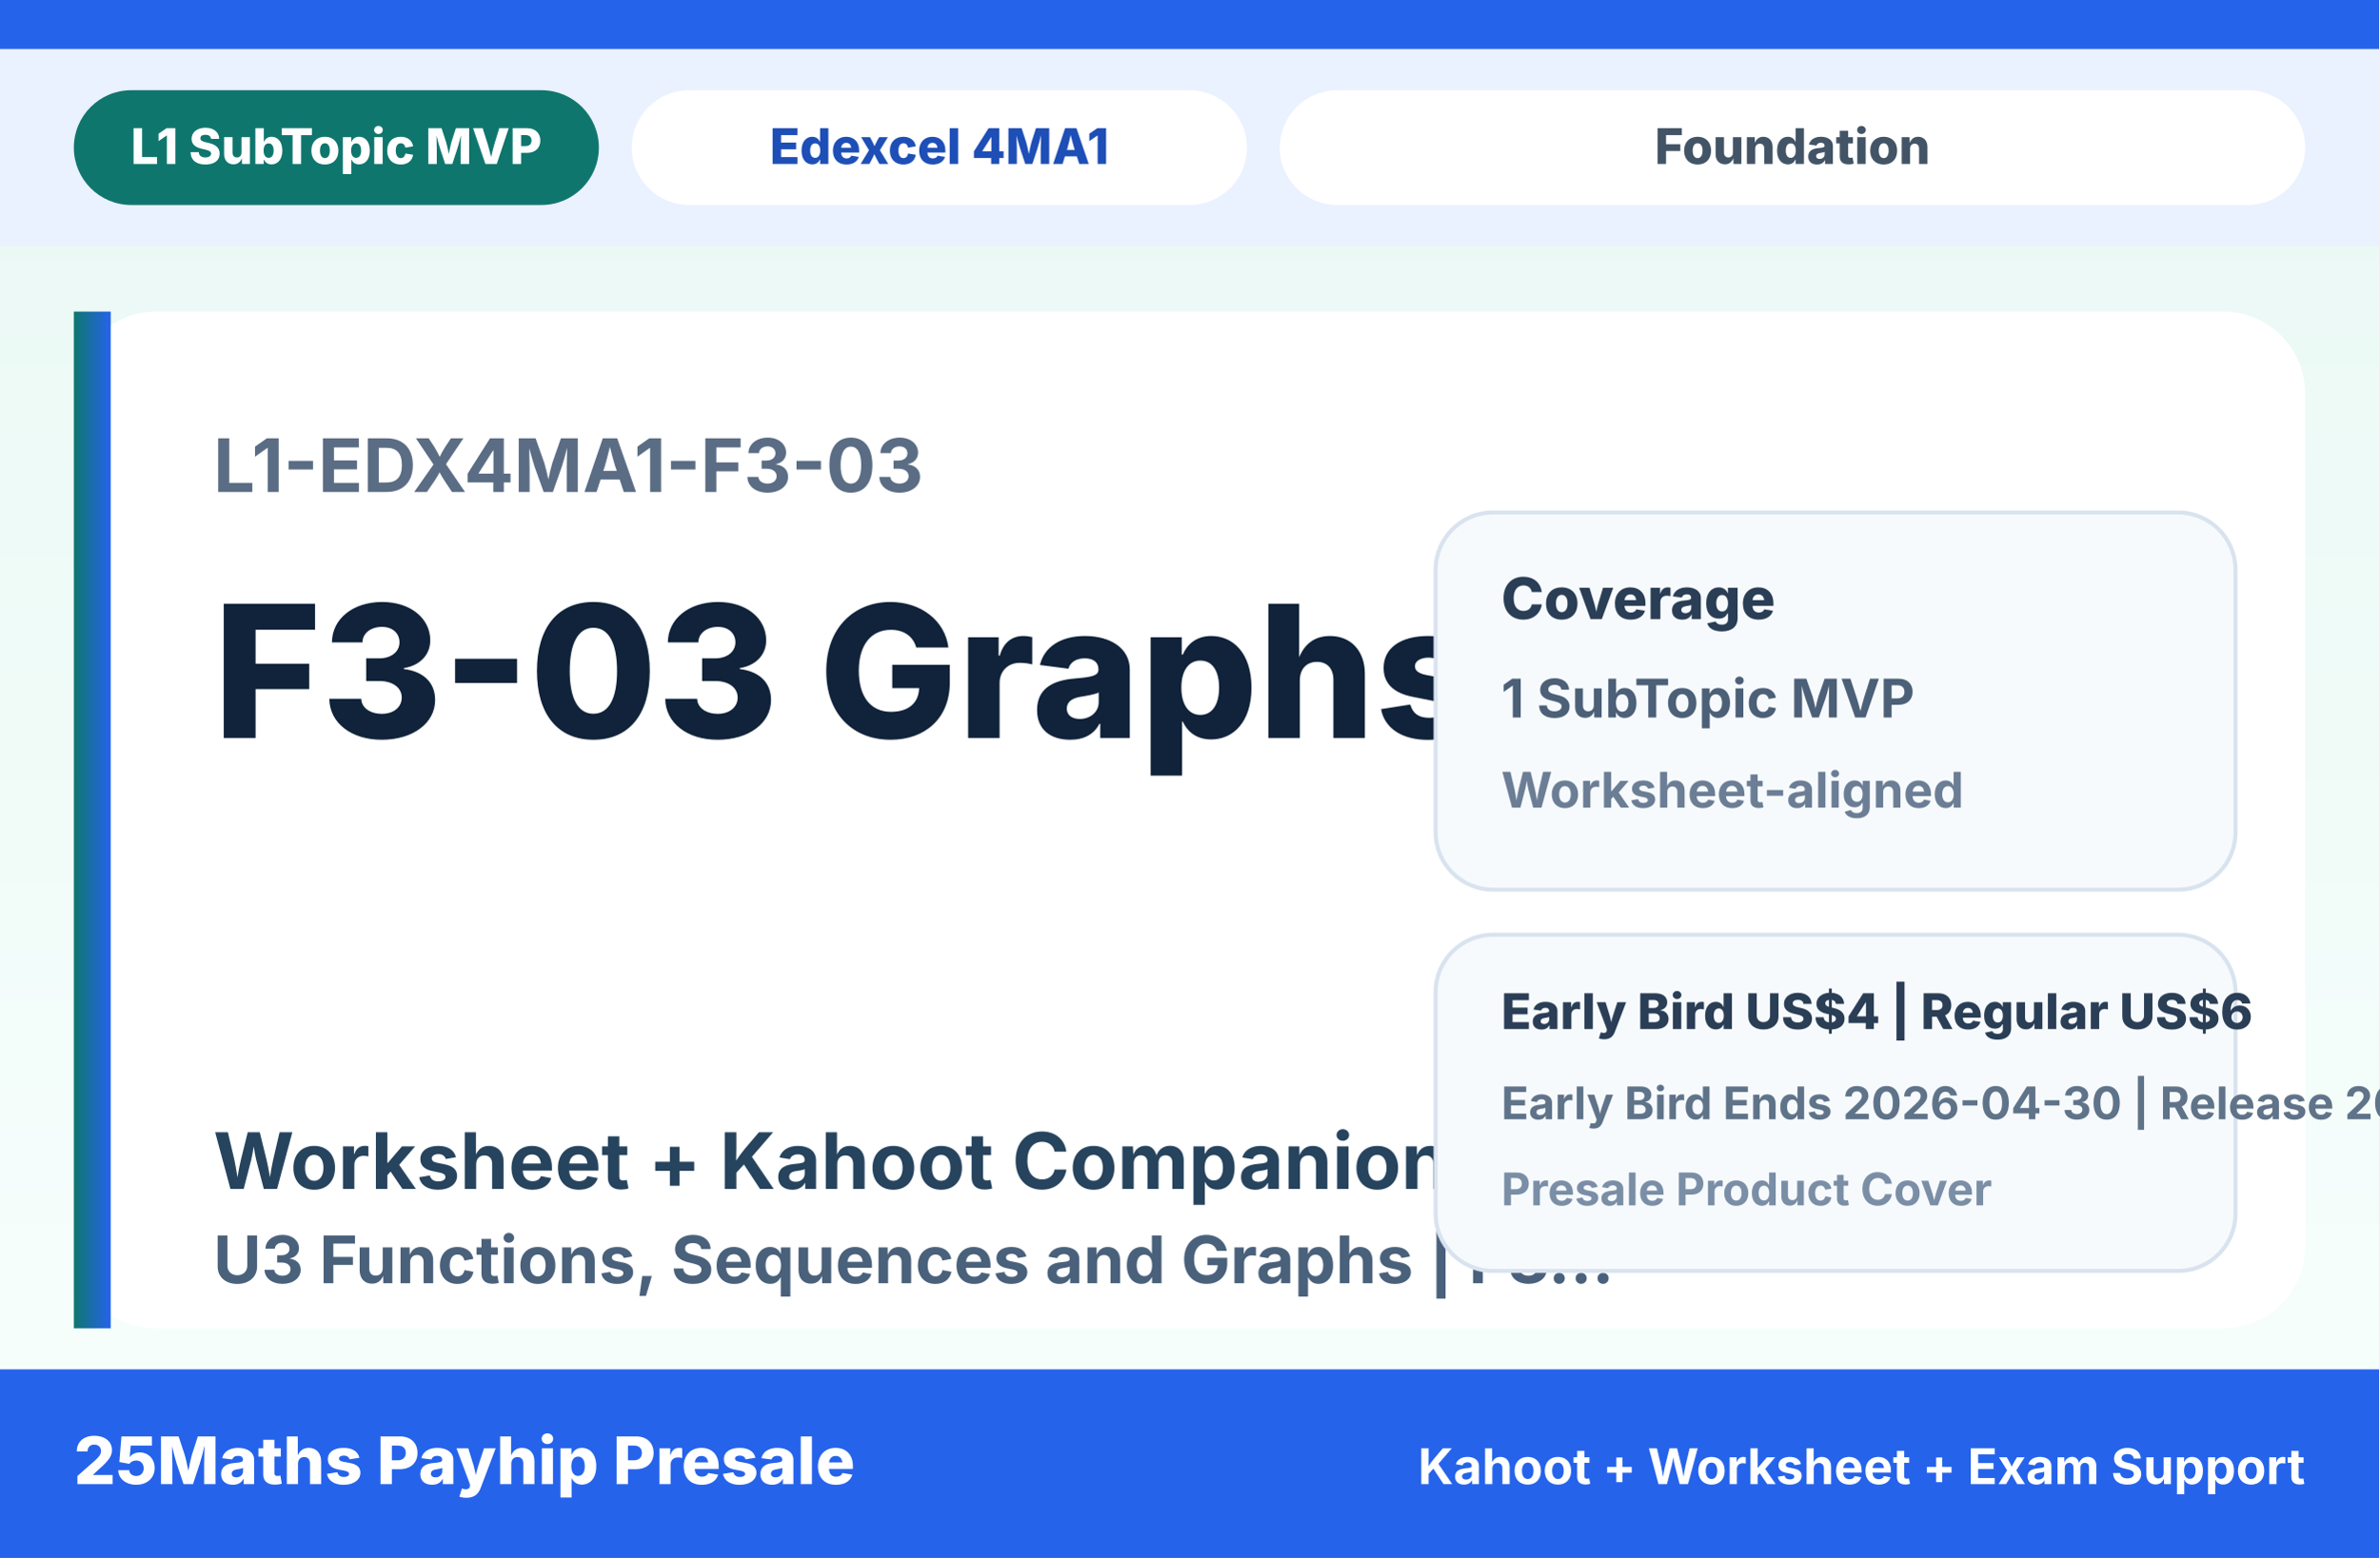
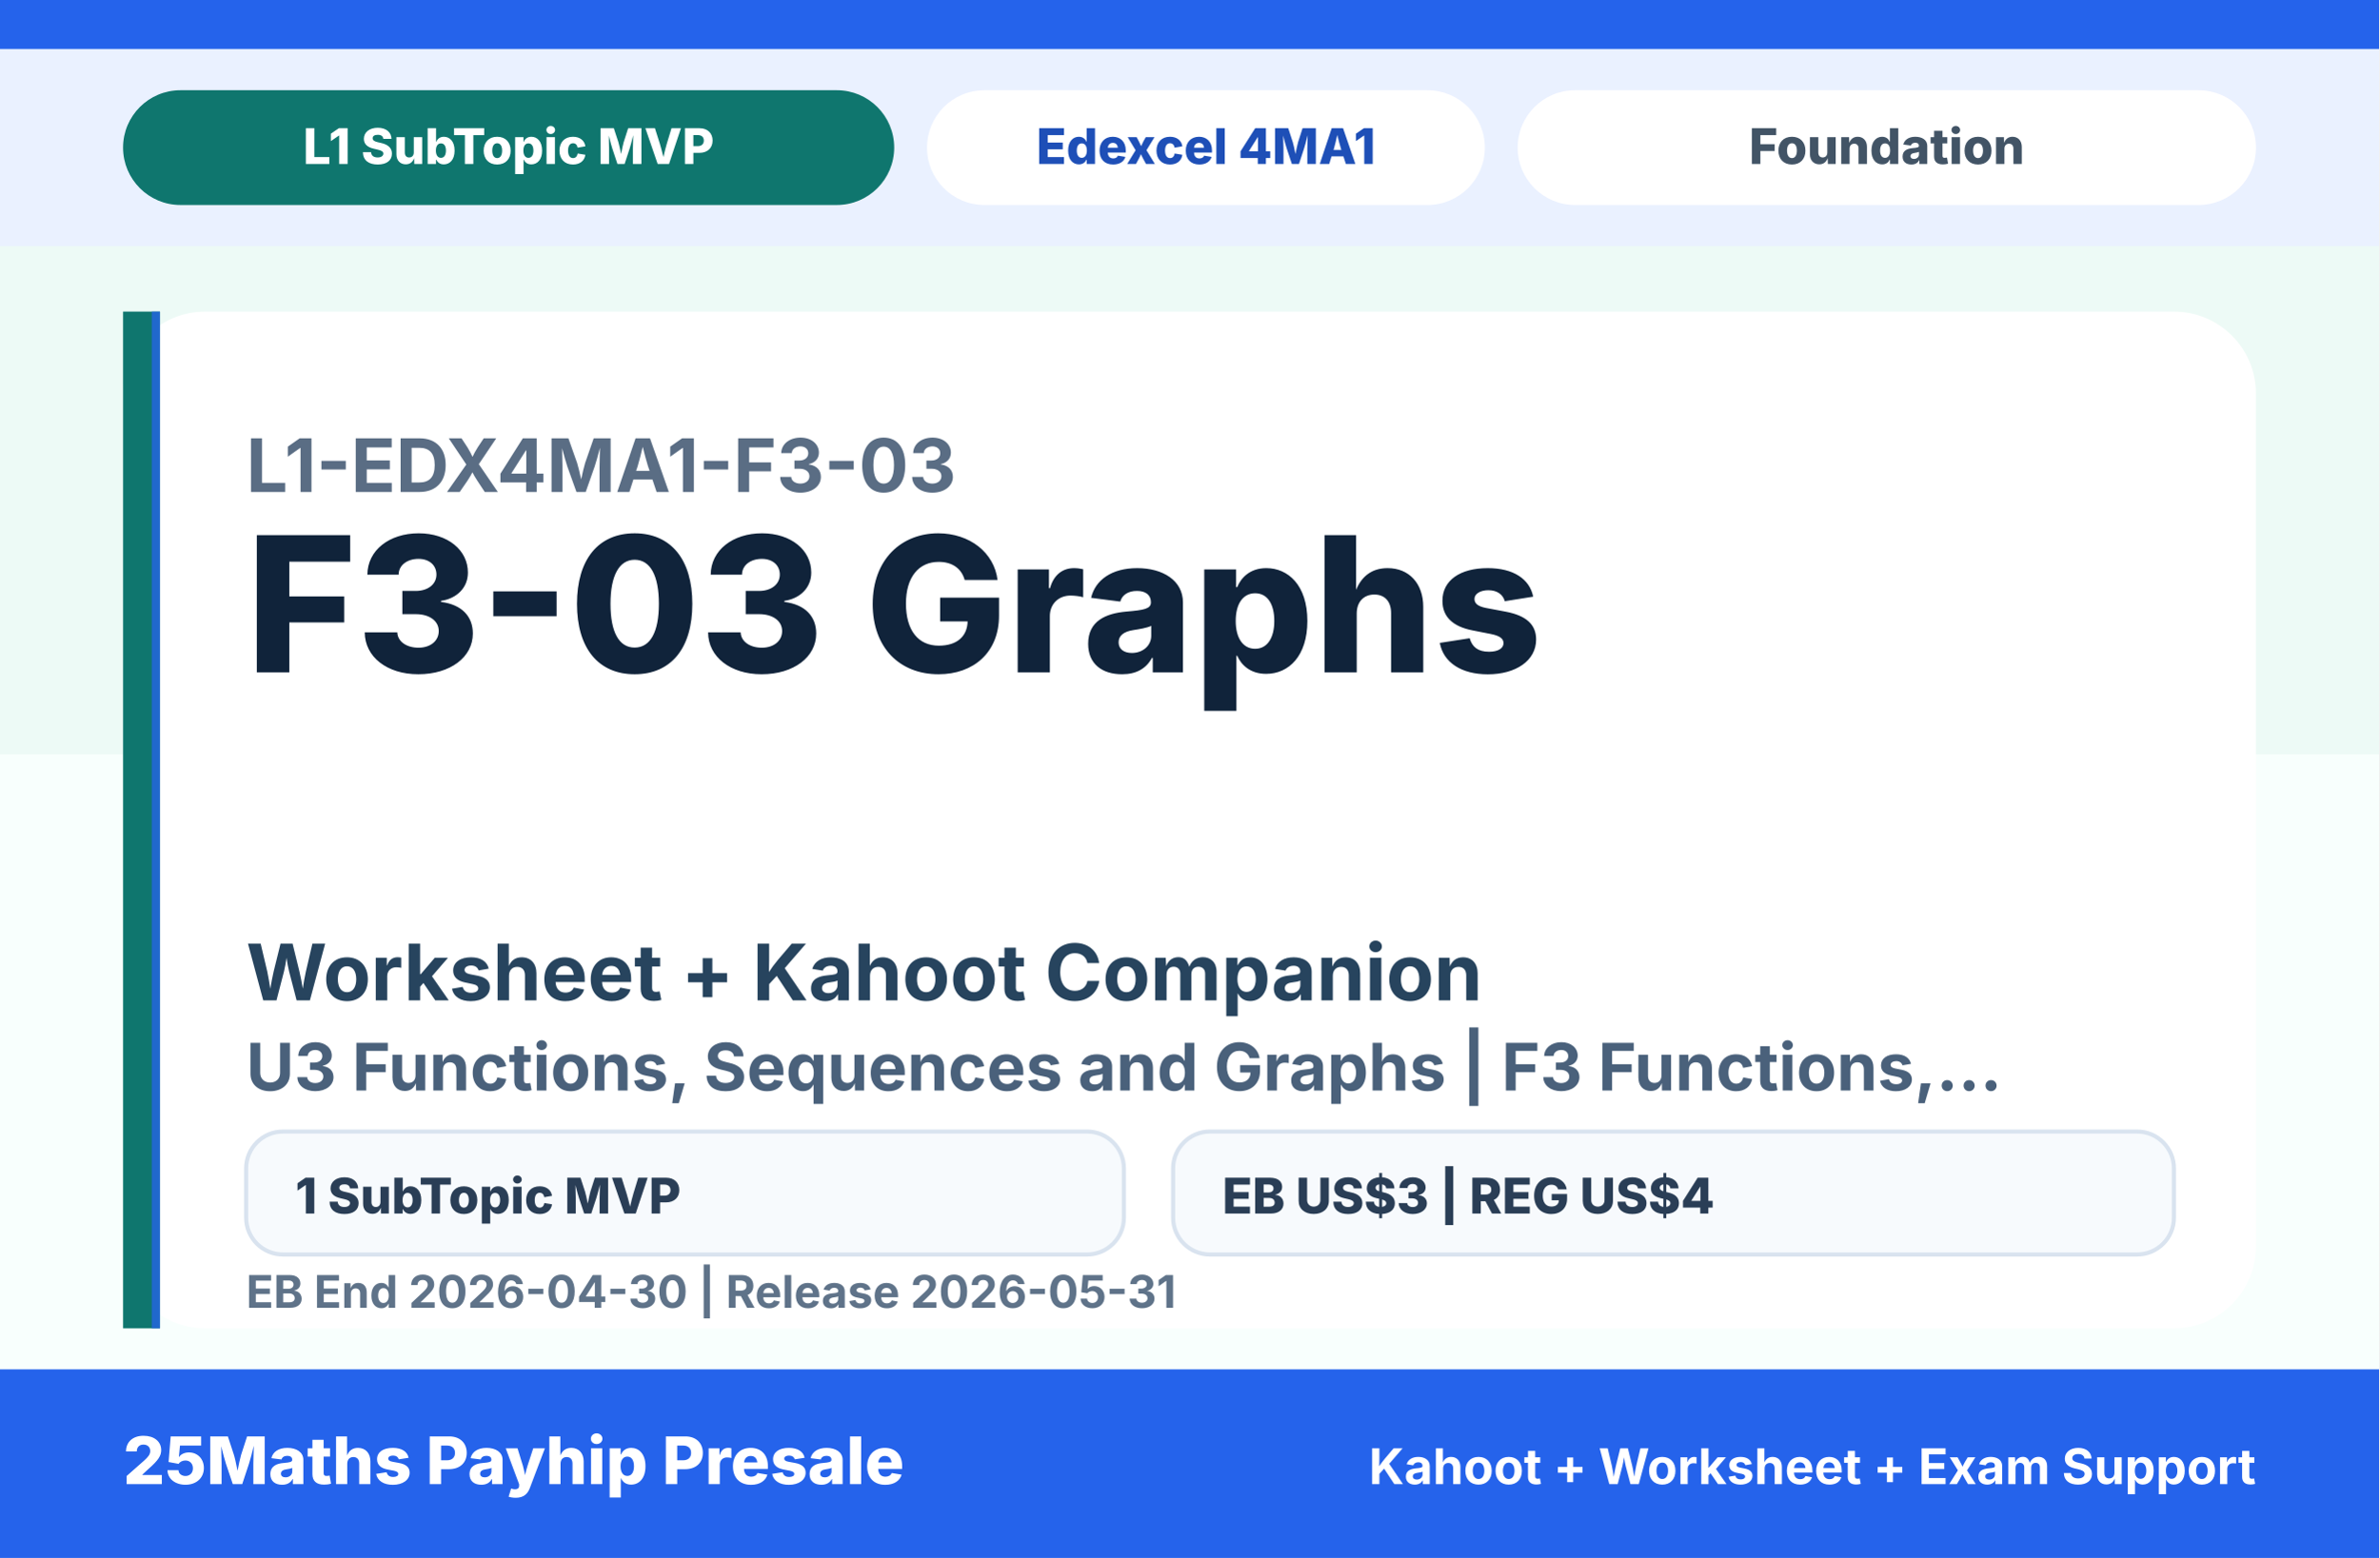
<svg xmlns="http://www.w3.org/2000/svg" width="2320" height="1520" viewBox="0 0 580 380" role="img" aria-label="L1-EDX4MA1-F3-03 cover">
-   <defs>
-     <linearGradient id="bg" x1="0" y1="0" x2="0" y2="1">
-       <stop offset="0%" stop-color="#E9F8F4" />
-       <stop offset="100%" stop-color="#F8FFFD" />
-     </linearGradient>
-     <linearGradient id="stripe" x1="0" y1="0" x2="1" y2="0">
-       <stop offset="0%" stop-color="#0F766E" />
-       <stop offset="100%" stop-color="#2563EB" />
-     </linearGradient>
-   </defs>
-   <rect width="580" height="380" fill="url(#bg)" />
+   <rect width="580" height="380" fill="#F8FFFD" />
+   <rect width="580" height="184" fill="#E9F8F4" opacity="0.75" />
  <rect x="0" y="0" width="580" height="12" fill="#2563EB" />
  <rect x="0" y="12" width="580" height="48" fill="#EAF1FF" />
-   <rect x="18" y="22" width="128" height="28" rx="14" fill="#0F766E" />
-   <text x="82" y="40" text-anchor="middle" font-family="Avenir Next, Inter, Arial, sans-serif" font-size="12" font-weight="800" fill="#FFFFFF">L1 SubTopic MVP</text>
-   <rect x="154" y="22" width="150" height="28" rx="14" fill="#FFFFFF" />
-   <text x="229" y="40" text-anchor="middle" font-family="Avenir Next, Inter, Arial, sans-serif" font-size="12" font-weight="800" fill="#1E4FB7">Edexcel 4MA1</text>
-   <rect x="312" y="22" width="250" height="28" rx="14" fill="#FFFFFF" />
-   <text x="437" y="40" text-anchor="middle" font-family="Avenir Next, Inter, Arial, sans-serif" font-size="12" font-weight="800" fill="#425466">Foundation</text>
-   <rect x="18" y="76" width="544" height="248" rx="20" fill="#FFFFFF" />
-   <rect x="18" y="76" width="9" height="248" fill="url(#stripe)" />
-   <text x="52" y="120" font-family="Avenir Next, Inter, Arial, sans-serif" font-size="18" font-weight="700" fill="#5A6D84">L1-EDX4MA1-F3-03</text>
-   <text x="52" y="180" font-family="Avenir Next, Inter, Arial, sans-serif" font-size="45" font-weight="800" fill="#10233A">F3-03 Graphs</text>
-   <text x="52" y="290" font-family="Avenir Next, Inter, Arial, sans-serif" font-size="19" font-weight="700" fill="#27445E">Worksheet + Kahoot Companion</text>
-   <text x="52" y="313" font-family="Avenir Next, Inter, Arial, sans-serif" font-size="16" font-weight="700" fill="#4A617B">U3 Functions, Sequences and Graphs | F3...</text>
-   <rect x="350" y="125" width="195" height="92" rx="14" fill="#F7FAFD" stroke="#D9E3EF" />
-   <text x="366" y="151" font-family="Avenir Next, Inter, Arial, sans-serif" font-size="14" font-weight="800" fill="#2A3E56">Coverage</text>
-   <text x="366" y="175" font-family="Avenir Next, Inter, Arial, sans-serif" font-size="13" font-weight="700" fill="#4C6078">1 SubTopic MVP</text>
-   <text x="366" y="197" font-family="Avenir Next, Inter, Arial, sans-serif" font-size="12" font-weight="700" fill="#6B7E95">Worksheet-aligned</text>
-   <rect x="350" y="228" width="195" height="82" rx="14" fill="#F7FAFD" stroke="#D9E3EF" />
-   <text x="366" y="251" font-family="Avenir Next, Inter, Arial, sans-serif" font-size="12" font-weight="800" fill="#2A3E56">Early Bird US$4   |   Regular US$6</text>
-   <text x="366" y="273" font-family="Avenir Next, Inter, Arial, sans-serif" font-size="11" font-weight="700" fill="#5F7389">Early Bird Ends 2026-04-30   |   Release 2026-05-31</text>
-   <text x="366" y="294" font-family="Avenir Next, Inter, Arial, sans-serif" font-size="11" font-weight="700" fill="#7A8EA6">Presale Product Cover</text>
+   <rect x="30" y="22" width="188" height="28" rx="14" fill="#0F766E" />
+   <text x="124" y="40" text-anchor="middle" font-family="Avenir Next, Inter, Arial, sans-serif" font-size="12" font-weight="800" fill="#FFFFFF">L1 SubTopic MVP</text>
+   <rect x="226" y="22" width="136" height="28" rx="14" fill="#FFFFFF" />
+   <text x="294" y="40" text-anchor="middle" font-family="Avenir Next, Inter, Arial, sans-serif" font-size="12" font-weight="800" fill="#1E4FB7">Edexcel 4MA1</text>
+   <rect x="370" y="22" width="180" height="28" rx="14" fill="#FFFFFF" />
+   <text x="460" y="40" text-anchor="middle" font-family="Avenir Next, Inter, Arial, sans-serif" font-size="12" font-weight="800" fill="#425466">Foundation</text>
+   <rect x="30" y="76" width="520" height="248" rx="20" fill="#FFFFFF" />
+   <rect x="30" y="76" width="9" height="248" fill="#0F766E" />
+   <rect x="37" y="76" width="2" height="248" fill="#2563EB" opacity="0.75" />
+   <text x="60" y="120" font-family="Avenir Next, Inter, Arial, sans-serif" font-size="18" font-weight="700" fill="#5A6D84">L1-EDX4MA1-F3-03</text>
+   <text x="60" y="164" font-family="Avenir Next, Inter, Arial, sans-serif" font-size="46" font-weight="800" fill="#10233A">F3-03 Graphs</text>
+   <text x="60" y="244" font-family="Avenir Next, Inter, Arial, sans-serif" font-size="19" font-weight="700" fill="#27445E">Worksheet + Kahoot Companion</text>
+   <text x="60" y="266" font-family="Avenir Next, Inter, Arial, sans-serif" font-size="16" font-weight="700" fill="#4A617B">U3 Functions, Sequences and Graphs | F3 Functions,...</text>
+   <rect x="60" y="276" width="214" height="30" rx="9" fill="#F7FAFD" stroke="#D9E3EF" />
+   <text x="72" y="296" font-family="Avenir Next, Inter, Arial, sans-serif" font-size="12" font-weight="800" fill="#2A3E56">1 SubTopic MVP</text>
+   <rect x="286" y="276" width="244" height="30" rx="9" fill="#F7FAFD" stroke="#D9E3EF" />
+   <text x="298" y="296" font-family="Avenir Next, Inter, Arial, sans-serif" font-size="12" font-weight="800" fill="#2A3E56">EB US$3 | REG US$4</text>
+   <text x="60" y="319" font-family="Avenir Next, Inter, Arial, sans-serif" font-size="11" font-weight="700" fill="#5F7389">EB End 2026-04-30 | Release 2026-05-31</text>
  <rect x="0" y="334" width="580" height="46" fill="#2563EB" />
-   <text x="18" y="362" font-family="Avenir Next, Inter, Arial, sans-serif" font-size="16" font-weight="800" fill="#FFFFFF">25Maths Payhip Presale</text>
-   <text x="562" y="362" text-anchor="end" font-family="Avenir Next, Inter, Arial, sans-serif" font-size="12" font-weight="700" fill="#FFFFFF">Kahoot + Worksheet + Exam Support</text>
+   <text x="30" y="362" font-family="Avenir Next, Inter, Arial, sans-serif" font-size="16" font-weight="800" fill="#FFFFFF">25Maths Payhip Presale</text>
+   <text x="550" y="362" text-anchor="end" font-family="Avenir Next, Inter, Arial, sans-serif" font-size="12" font-weight="700" fill="#FFFFFF">Kahoot + Worksheet + Exam Support</text>
</svg>
